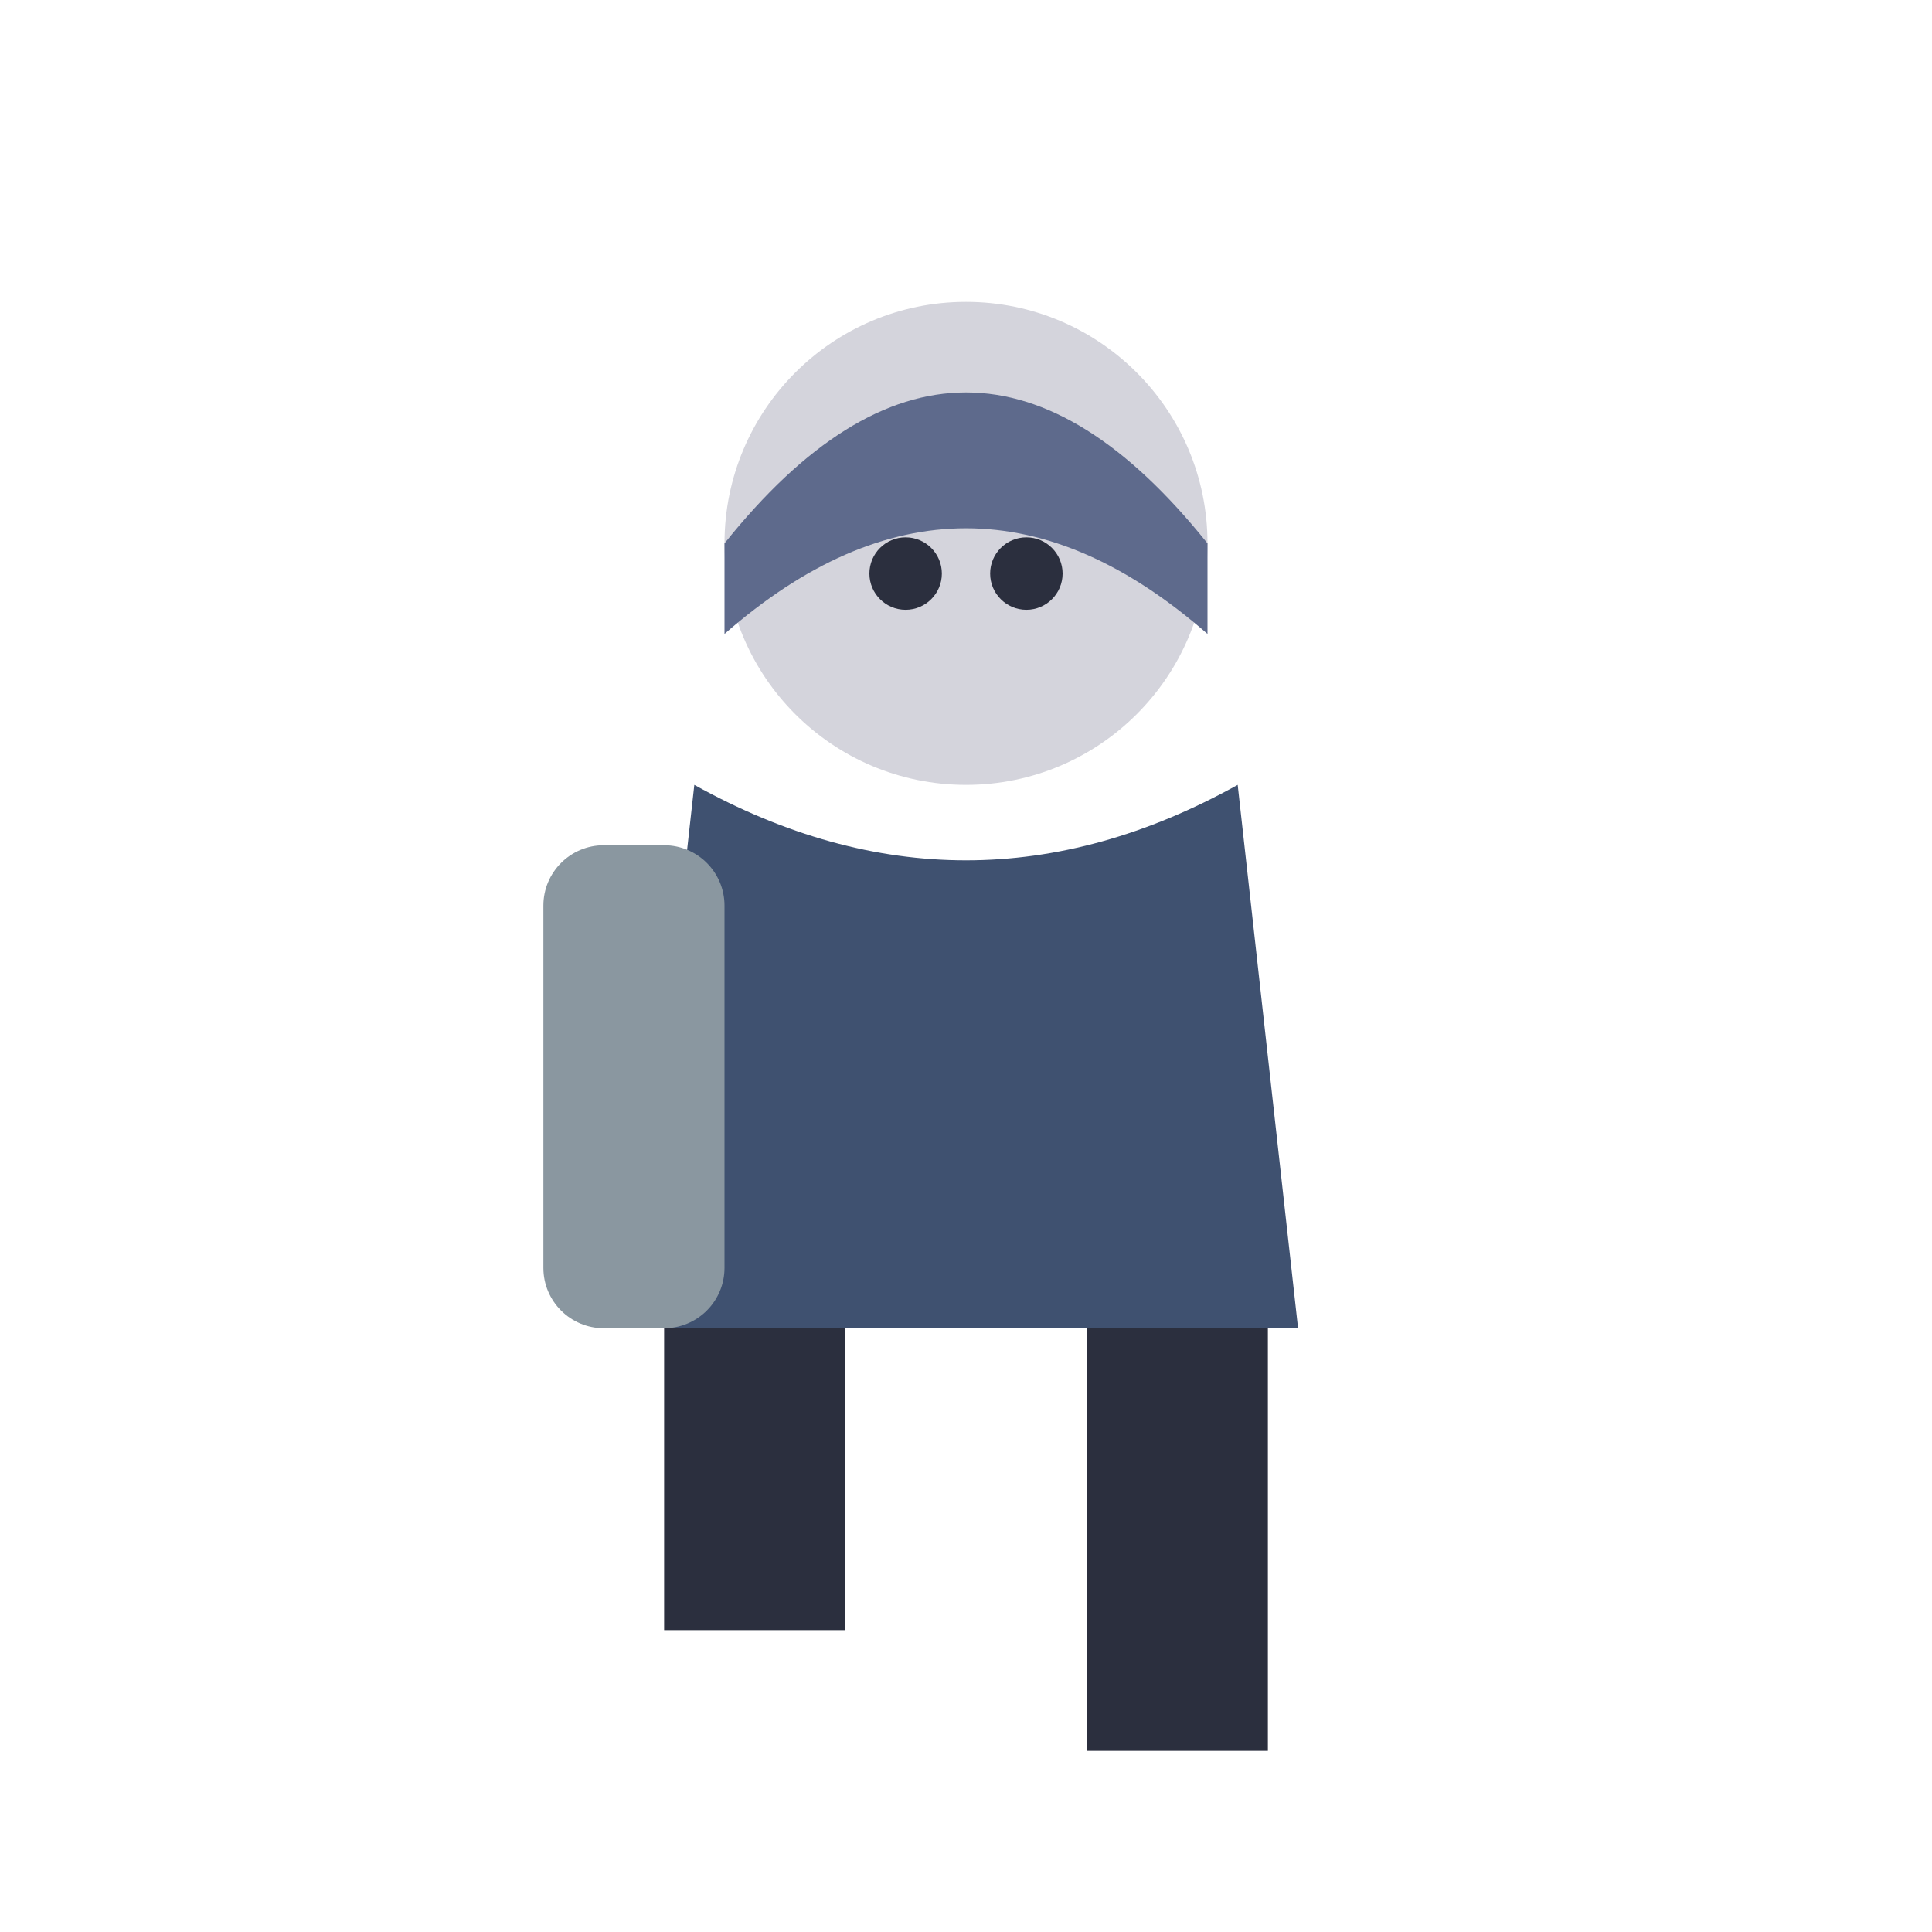
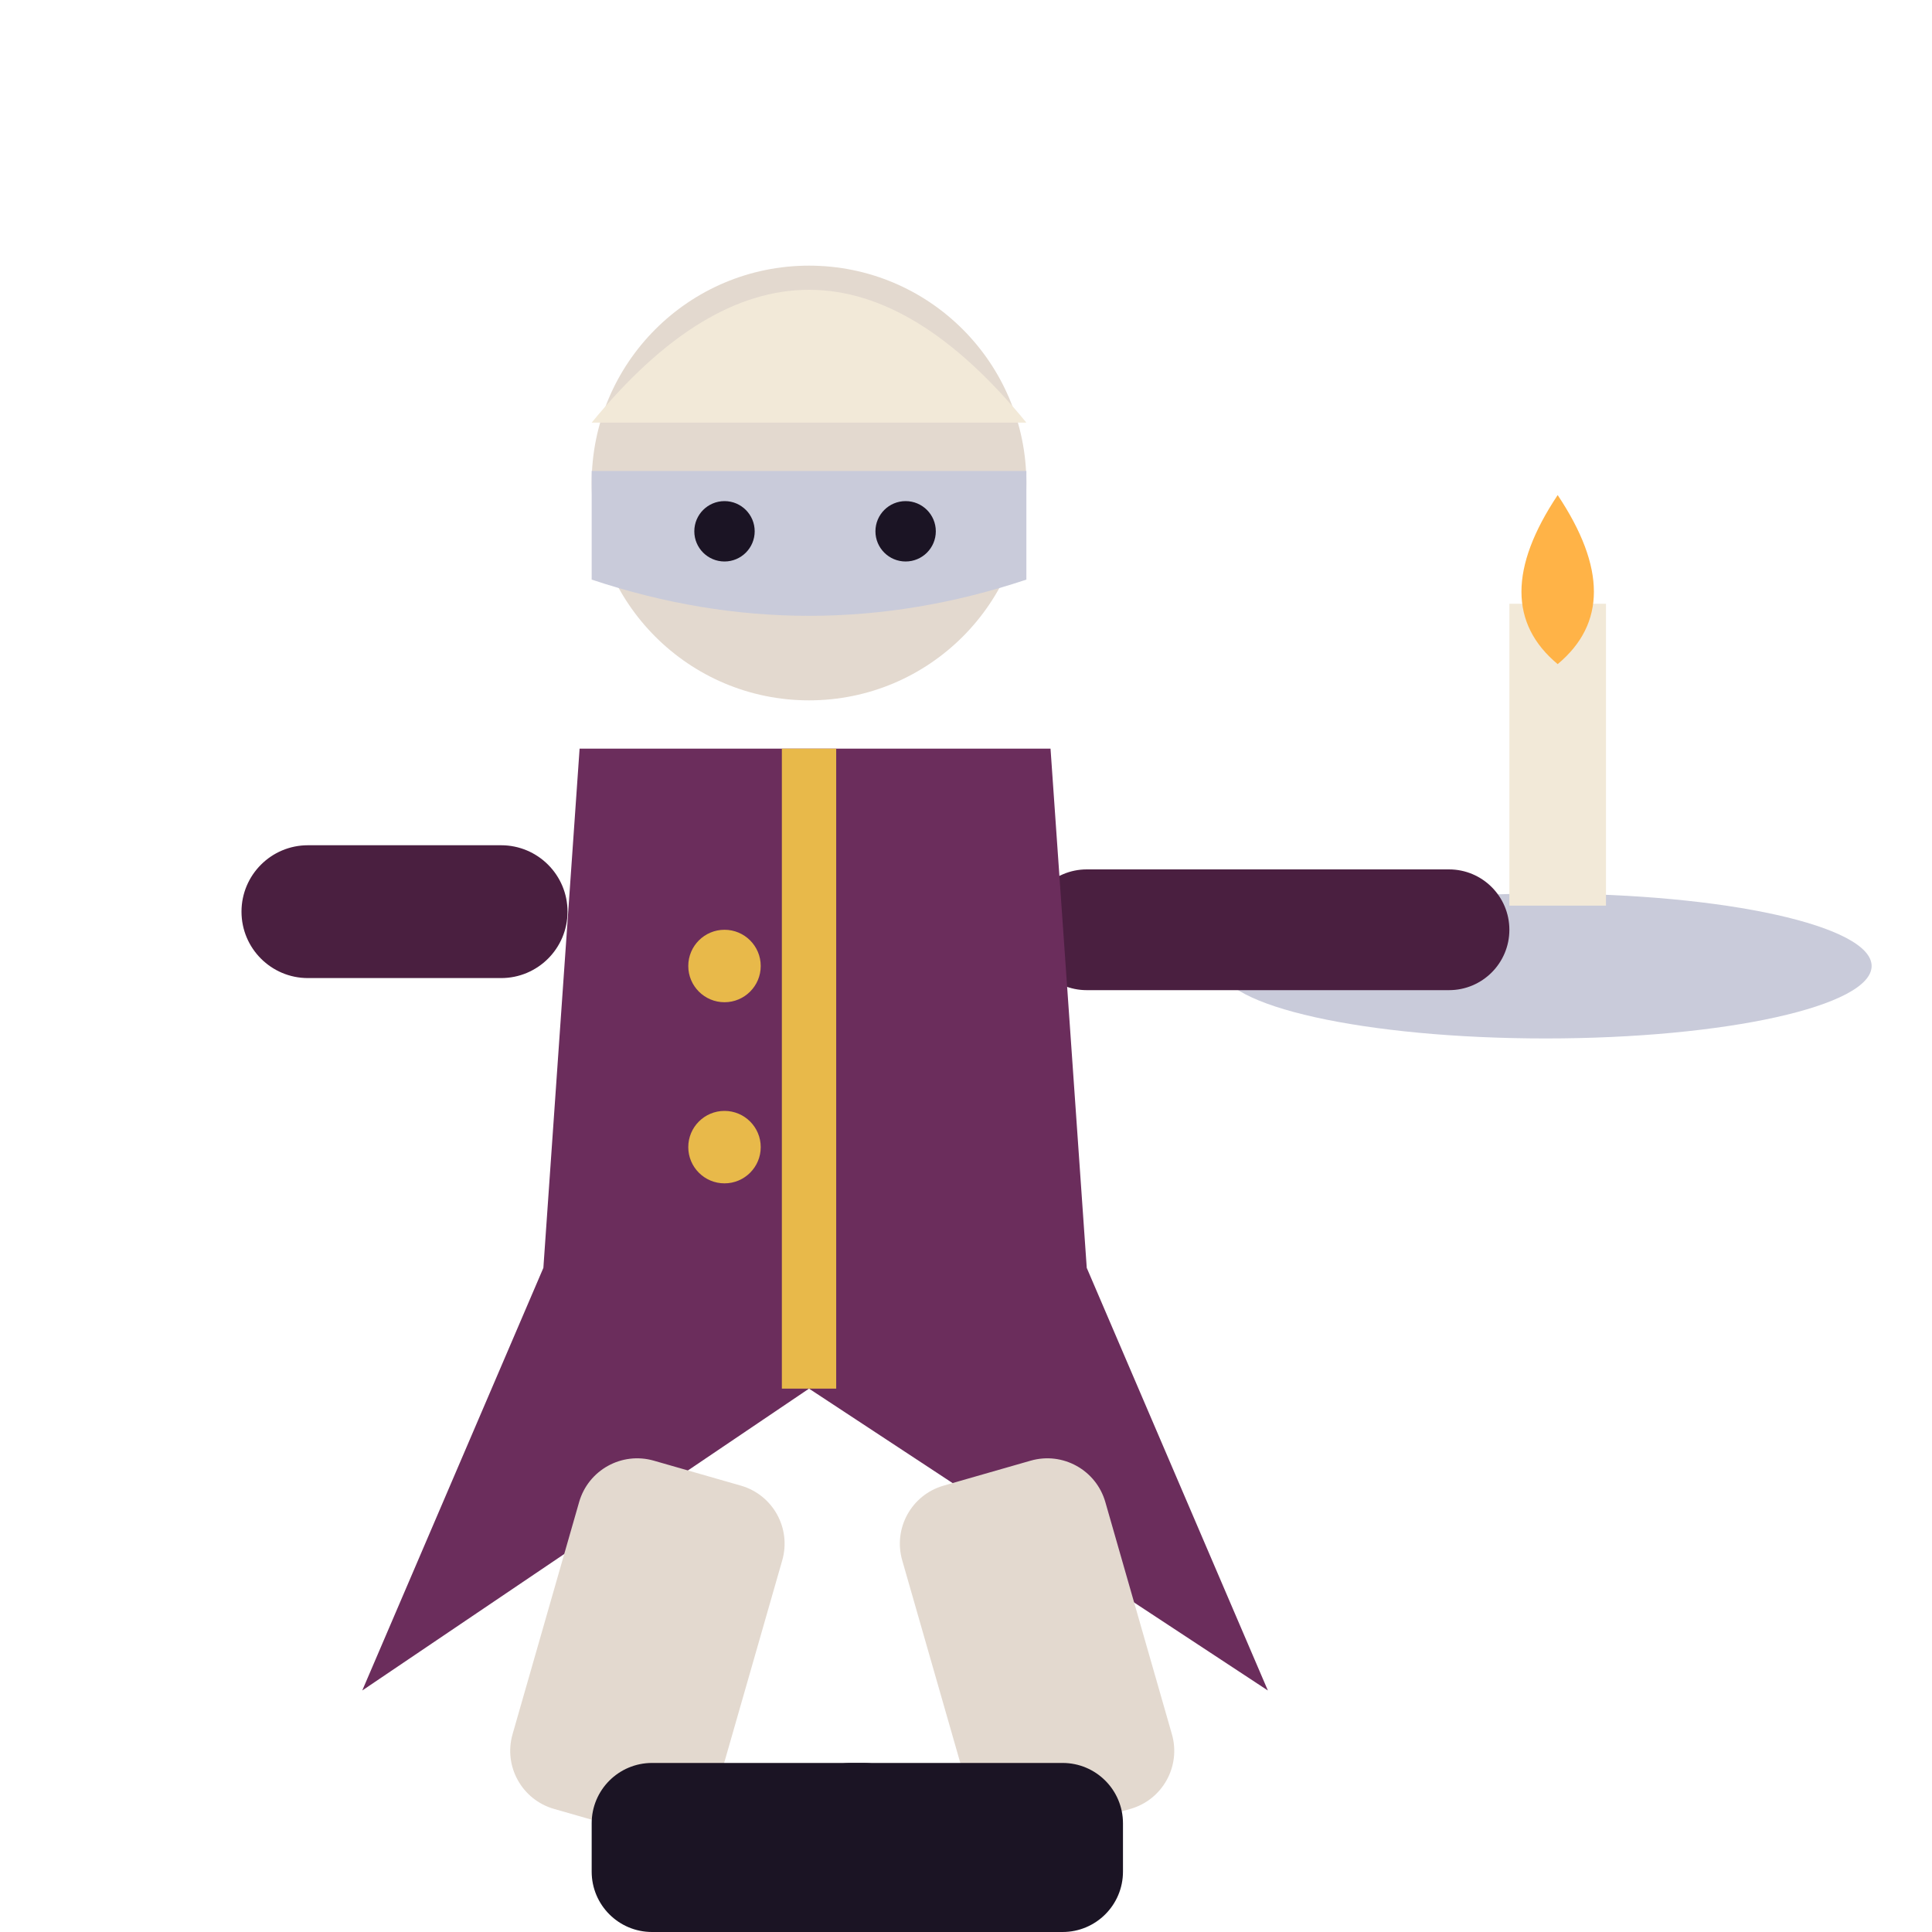
<svg xmlns="http://www.w3.org/2000/svg" viewBox="0 0 32 32">
-   <circle cx="16" cy="9" r="4" fill="#D4D4DC" />
-   <path d="M12,9 Q16,4 20,9 L20,10.5 Q16,7 12,10.5 Z" fill="#5E6A8C" />
-   <circle cx="15" cy="9.5" r="0.6" fill="#2B2F3E" />
-   <circle cx="17" cy="9.5" r="0.6" fill="#2B2F3E" />
-   <path d="M11.5,13 L10.5,22 L21.5,22 L20.5,13 Q16,15.5 11.5,13 Z" fill="#3F5170" />
-   <rect x="9" y="14" width="3" height="8" rx="1" fill="#8A97A0" />
-   <rect x="11" y="22" width="3" height="5" fill="#2B2F3E" />
-   <rect x="18" y="22" width="3" height="7" fill="#2B2F3E" />
+   <ellipse cx="25.6" cy="16" rx="5.4" ry="1.2" fill="#C9CBDA" />
+   <rect x="25" y="10" width="1.6" height="5" fill="#F2E9D8" />
+   <path d="M25.8,8.2 Q27,10 25.8,11 Q24.6,10 25.8,8.2 Z" fill="#FFB347" />
+   <rect x="17" y="14.4" width="8" height="2" rx="1" fill="#4A1F40" />
+   <circle cx="13.4" cy="8" r="3.6" fill="#E3D9CF" />
+   <path d="M9.8,7 Q13.4,2.6 17,7 Z" fill="#F2E9D8" />
+   <path d="M9.8,7.8 H17 V9.6 Q13.4,10.8 9.8,9.6 Z" fill="#C9CBDA" />
+   <circle cx="12" cy="8.8" r="0.5" fill="#1B1424" />
+   <circle cx="15" cy="8.8" r="0.5" fill="#1B1424" />
+   <path d="M9.6,12.4 L17.4,12.4 L18,21 L21,28 L13.4,23 L6,28 L9,21 Z" fill="#6B2D5C" />
+   <path d="M13.4,12.4 V23" stroke="#E8B94A" stroke-width="0.9" />
+   <circle cx="12" cy="16" r="0.6" fill="#E8B94A" />
+   <circle cx="12" cy="19" r="0.6" fill="#E8B94A" />
+   <rect x="4" y="14" width="5.4" height="2.2" rx="1.1" fill="#4A1F40" />
+   <rect x="9.8" y="24.4" width="3.5" height="6" rx="1" fill="#E3D9CF" transform="rotate(16 11.55 24.4)" />
+   <rect x="14.6" y="24.4" width="3.5" height="6" rx="1" fill="#E3D9CF" transform="rotate(-16 16.35 24.4)" />
+   <rect x="9.8" y="29.2" width="5.5" height="2.8" rx="1" fill="#1B1424" />
+   <rect x="13.1" y="29.2" width="5.5" height="2.8" rx="1" fill="#1B1424" />
</svg>
